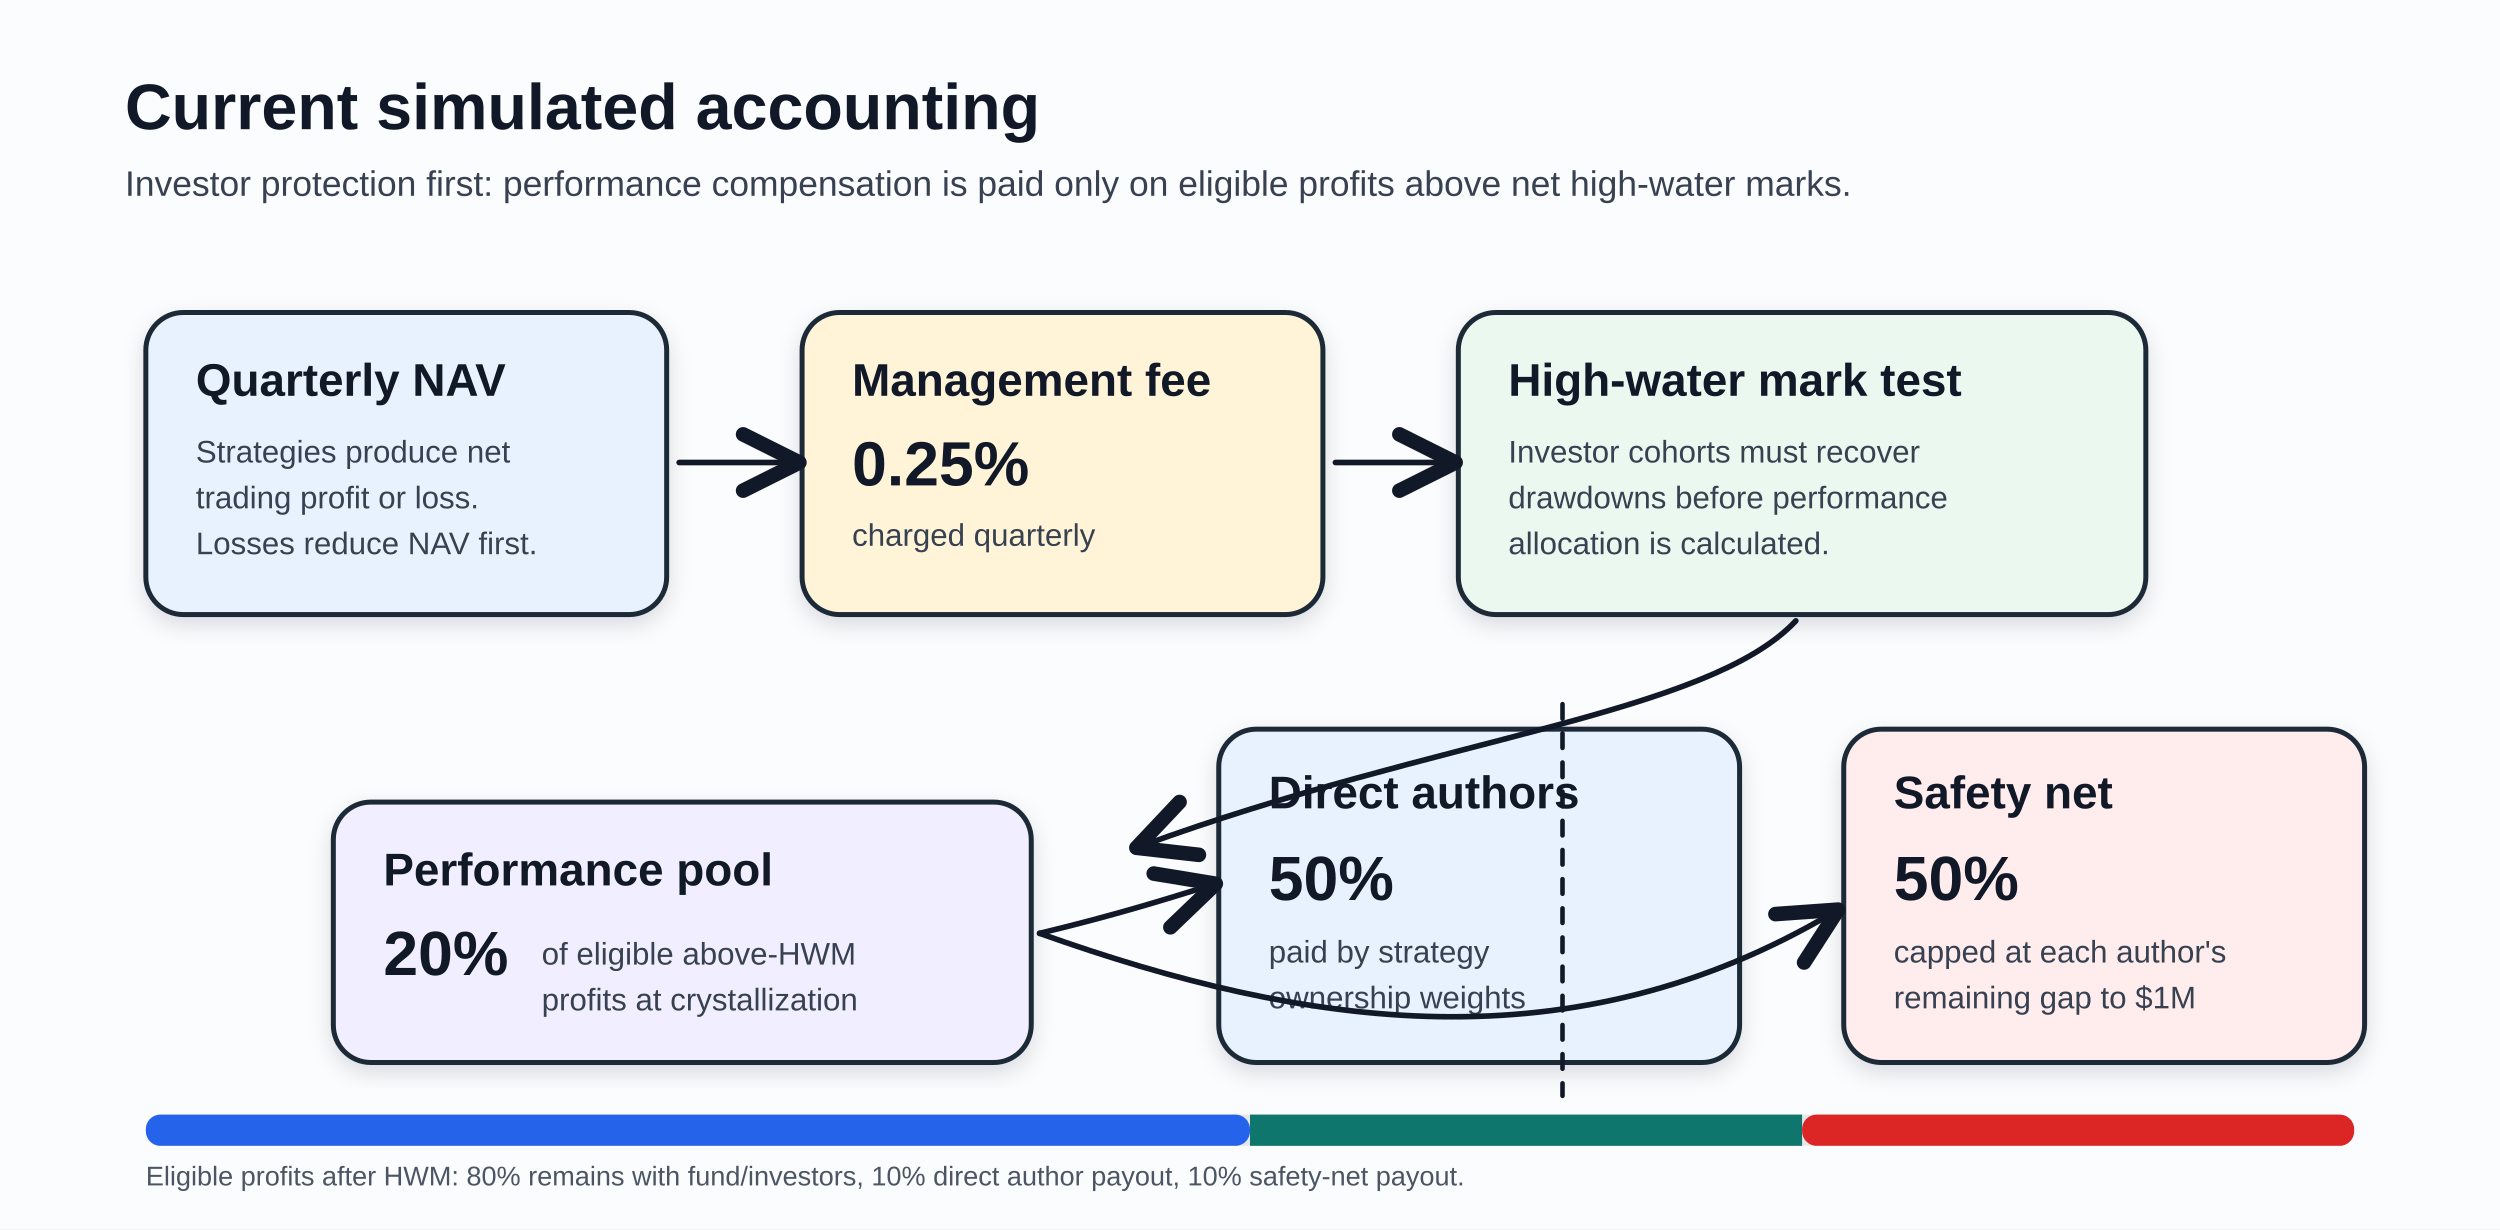
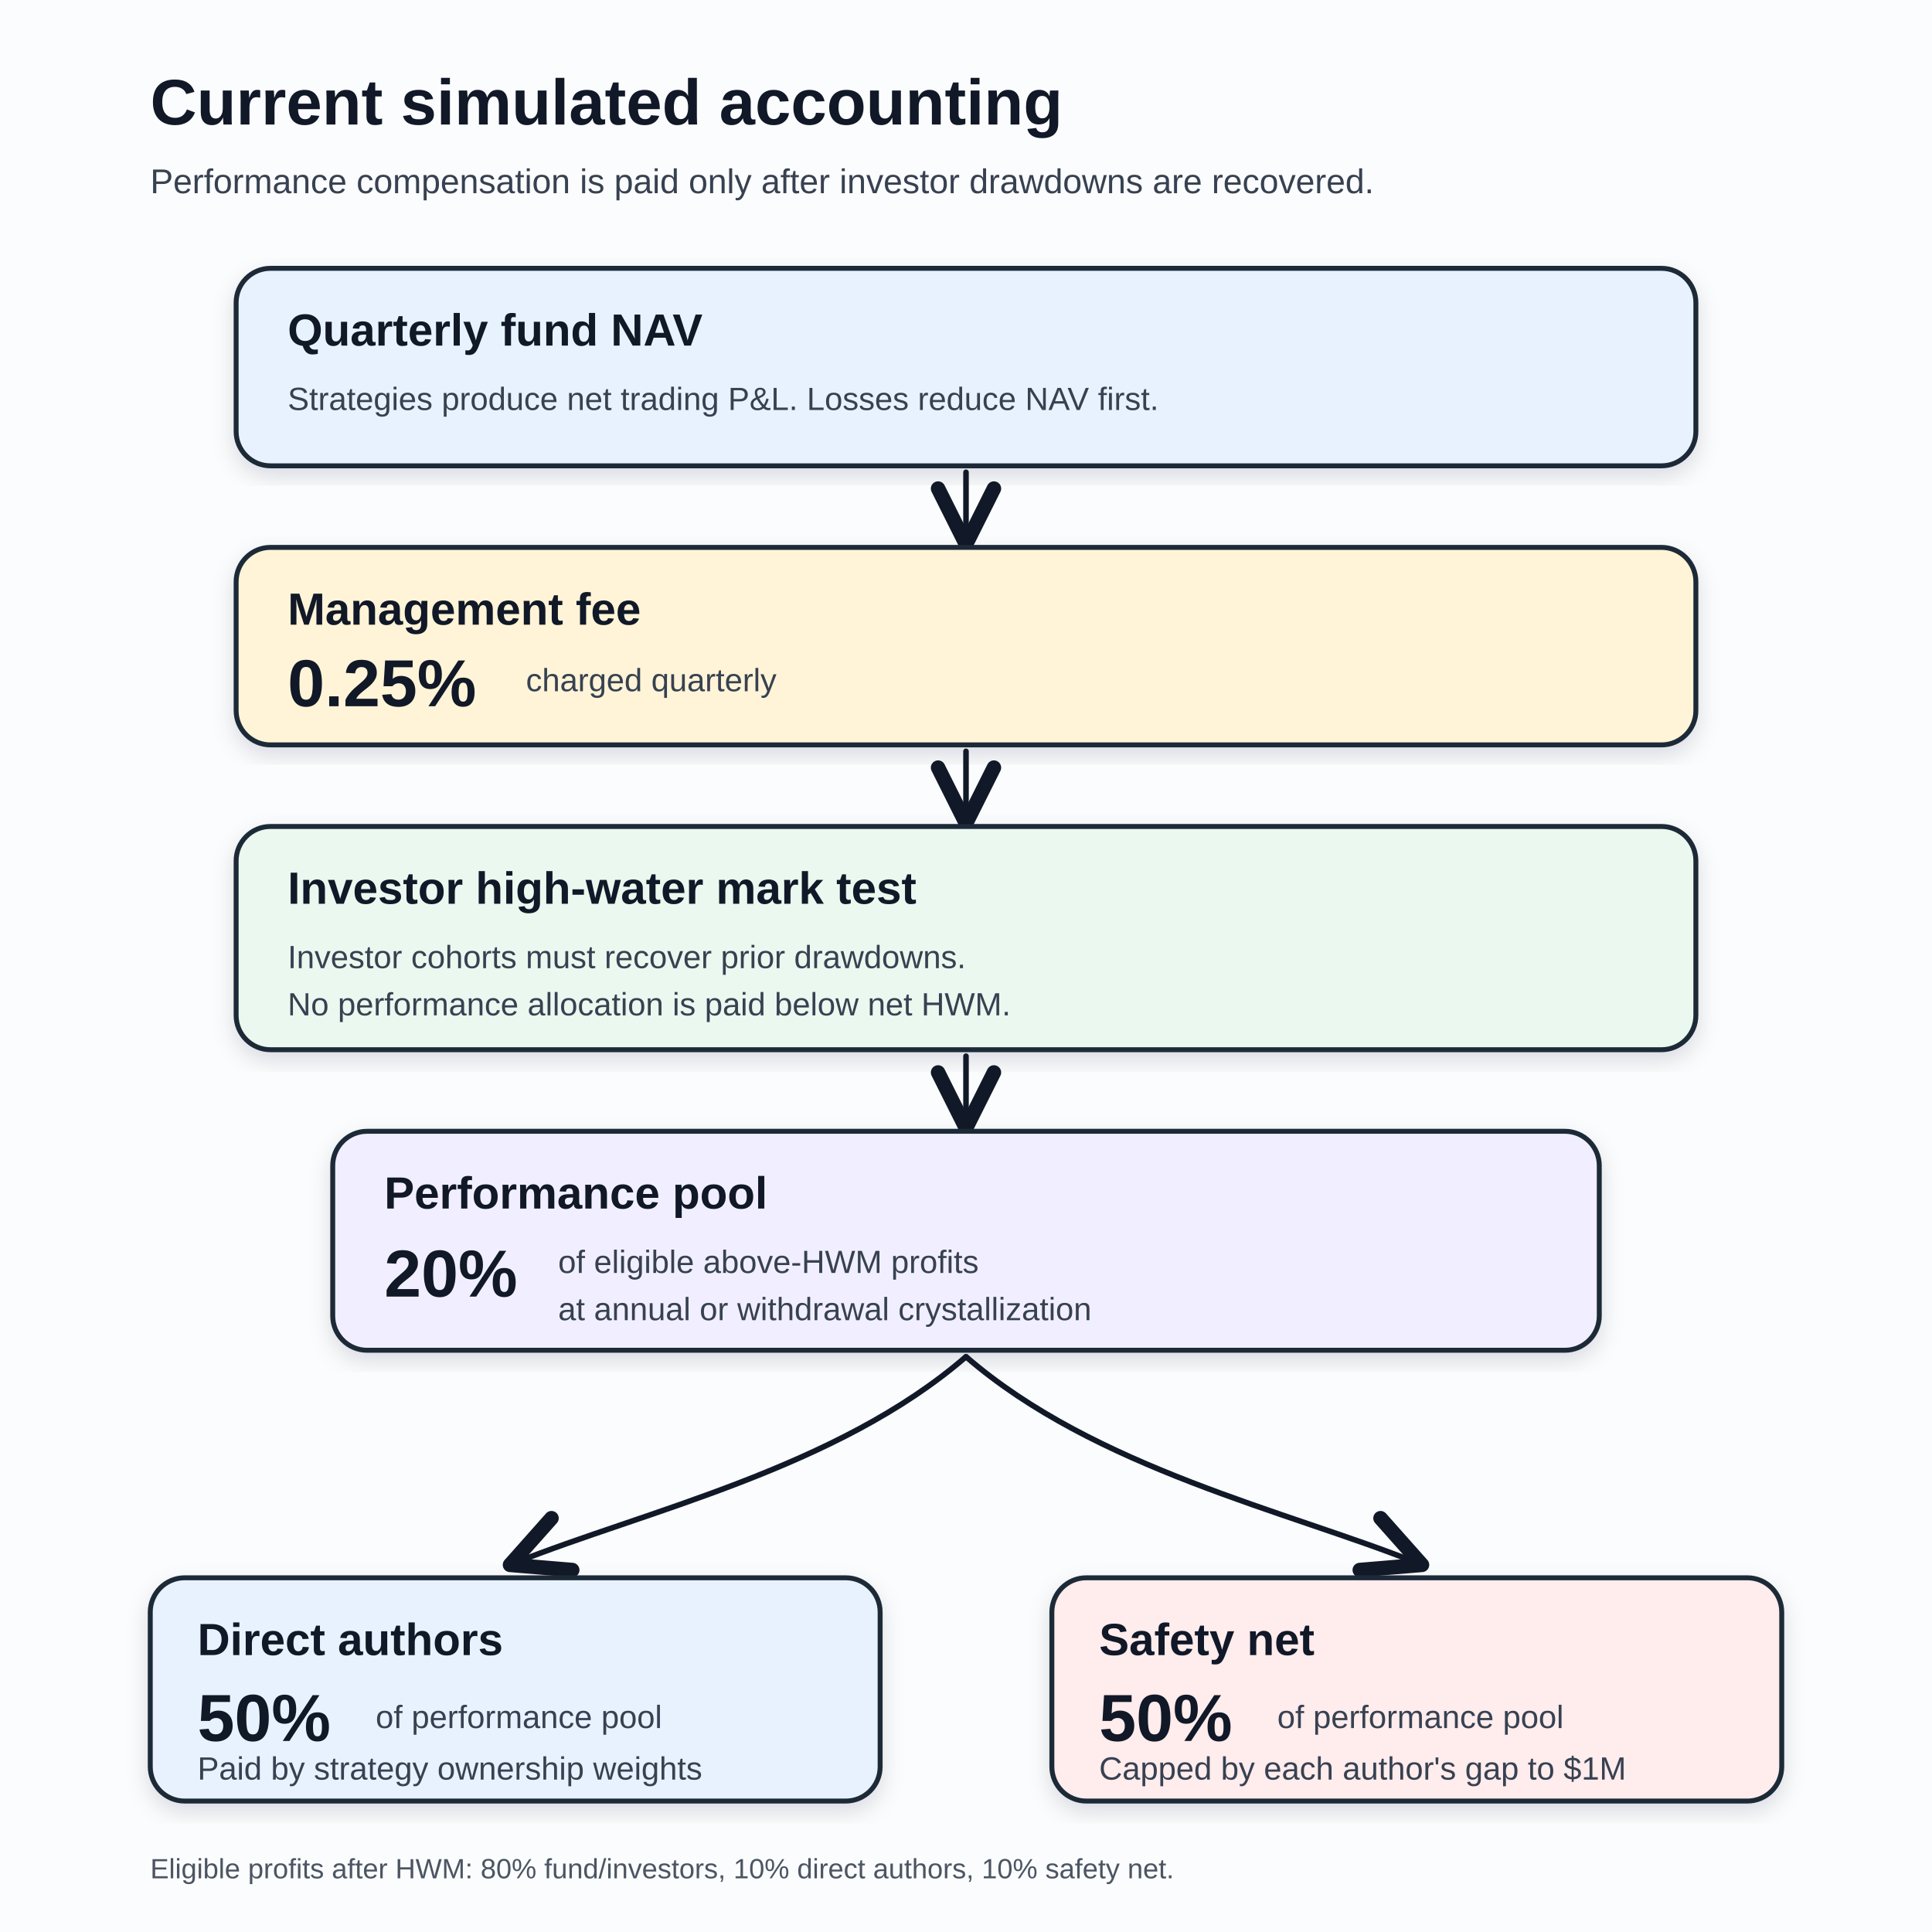
- <svg xmlns="http://www.w3.org/2000/svg" width="1200" height="590" viewBox="0 0 1200 590" role="img" aria-labelledby="title desc">
+ <svg xmlns="http://www.w3.org/2000/svg" width="900" height="900" viewBox="0 0 900 900" role="img" aria-labelledby="title desc">
  <defs>
    <marker id="arrow" markerWidth="14" markerHeight="14" refX="11" refY="7" orient="auto">
      <path d="M2,2 L12,7 L2,12" fill="none" stroke="#111827" stroke-width="2.6" stroke-linecap="round" stroke-linejoin="round" />
    </marker>
    <filter id="shadow" x="-10%" y="-10%" width="120%" height="120%">
      <feDropShadow dx="0" dy="4" stdDeviation="5" flood-color="#111827" flood-opacity="0.13" />
    </filter>
    <style>
      .bg { fill: #fbfcfd; }
-       .title { font: 700 31px Arial, Helvetica, sans-serif; fill: #111827; }
-       .subtitle { font: 400 17px Arial, Helvetica, sans-serif; fill: #374151; }
-       .card { fill: #ffffff; stroke: #1f2937; stroke-width: 2.4; filter: url(#shadow); }
+       .title { font: 700 30px Arial, Helvetica, sans-serif; fill: #111827; }
+       .subtitle { font: 400 16px Arial, Helvetica, sans-serif; fill: #374151; }
+       .card { stroke: #1f2937; stroke-width: 2.3; filter: url(#shadow); }
      .blue { fill: #e8f2ff; }
      .green { fill: #eaf8ef; }
      .yellow { fill: #fff4d7; }
      .red { fill: #ffecec; }
      .violet { fill: #f1efff; }
-       .label { font: 700 22px Arial, Helvetica, sans-serif; fill: #111827; }
+       .label { font: 700 21px Arial, Helvetica, sans-serif; fill: #111827; }
      .body { font: 400 15px Arial, Helvetica, sans-serif; fill: #374151; }
-       .metric { font: 700 30px Arial, Helvetica, sans-serif; fill: #111827; }
+       .metric { font: 700 31px Arial, Helvetica, sans-serif; fill: #111827; }
      .small { font: 400 13px Arial, Helvetica, sans-serif; fill: #4b5563; }
-       .arrow { fill: none; stroke: #111827; stroke-width: 2.7; stroke-linecap: round; stroke-linejoin: round; marker-end: url(#arrow); }
-       .divider { stroke: #111827; stroke-width: 2.2; stroke-linecap: round; stroke-dasharray: 7 7; }
+       .arrow { fill: none; stroke: #111827; stroke-width: 2.6; stroke-linecap: round; stroke-linejoin: round; marker-end: url(#arrow); }
      .bar-bg { fill: #e5e7eb; }
      .bar-a { fill: #2563eb; }
      .bar-b { fill: #0f766e; }
      .bar-c { fill: #dc2626; }
    </style>
  </defs>
-   <rect class="bg" width="1200" height="590" />
-   <text class="title" x="60" y="62">Current simulated accounting</text>
-   <text class="subtitle" x="60" y="94">Investor protection first: performance compensation is paid only on eligible profits above net high-water marks.</text>
-   <g transform="translate(70 150)">
-     <rect class="card blue" x="0" y="0" width="250" height="145" rx="18" />
-     <text class="label" x="24" y="40">Quarterly NAV</text>
-     <text class="body" x="24" y="72">Strategies produce net</text>
-     <text class="body" x="24" y="94">trading profit or loss.</text>
-     <text class="body" x="24" y="116">Losses reduce NAV first.</text>
+   <rect class="bg" width="900" height="900" />
+   <text class="title" x="70" y="58">Current simulated accounting</text>
+   <text class="subtitle" x="70" y="90">Performance compensation is paid only after investor drawdowns are recovered.</text>
+   <g transform="translate(110 125)">
+     <rect class="card blue" x="0" y="0" width="680" height="92" rx="16" />
+     <text class="label" x="24" y="36">Quarterly fund NAV</text>
+     <text class="body" x="24" y="66">Strategies produce net trading P&amp;L. Losses reduce NAV first.</text>
  </g>
-   <g transform="translate(385 150)">
-     <rect class="card yellow" x="0" y="0" width="250" height="145" rx="18" />
-     <text class="label" x="24" y="40">Management fee</text>
-     <text class="metric" x="24" y="83">0.25%</text>
-     <text class="body" x="24" y="112">charged quarterly</text>
+   <path class="arrow" d="M450,220 L450,251" />
+   <g transform="translate(110 255)">
+     <rect class="card yellow" x="0" y="0" width="680" height="92" rx="16" />
+     <text class="label" x="24" y="36">Management fee</text>
+     <text class="metric" x="24" y="74">0.25%</text>
+     <text class="body" x="135" y="67">charged quarterly</text>
  </g>
-   <g transform="translate(700 150)">
-     <rect class="card green" x="0" y="0" width="330" height="145" rx="18" />
-     <text class="label" x="24" y="40">High-water mark test</text>
-     <text class="body" x="24" y="72">Investor cohorts must recover</text>
-     <text class="body" x="24" y="94">drawdowns before performance</text>
-     <text class="body" x="24" y="116">allocation is calculated.</text>
+   <path class="arrow" d="M450,350 L450,381" />
+   <g transform="translate(110 385)">
+     <rect class="card green" x="0" y="0" width="680" height="104" rx="16" />
+     <text class="label" x="24" y="36">Investor high-water mark test</text>
+     <text class="body" x="24" y="66">Investor cohorts must recover prior drawdowns.</text>
+     <text class="body" x="24" y="88">No performance allocation is paid below net HWM.</text>
  </g>
-   <path class="arrow" d="M326,222 C345,222 360,222 381,222" />
-   <path class="arrow" d="M641,222 C662,222 676,222 696,222" />
-   <g transform="translate(160 385)">
-     <rect class="card violet" x="0" y="0" width="335" height="125" rx="18" />
-     <text class="label" x="24" y="40">Performance pool</text>
-     <text class="metric" x="24" y="83">20%</text>
-     <text class="body" x="100" y="78">of eligible above-HWM</text>
-     <text class="body" x="100" y="100">profits at crystallization</text>
+   <path class="arrow" d="M450,492 L450,523" />
+   <g transform="translate(155 527)">
+     <rect class="card violet" x="0" y="0" width="590" height="102" rx="16" />
+     <text class="label" x="24" y="36">Performance pool</text>
+     <text class="metric" x="24" y="77">20%</text>
+     <text class="body" x="105" y="66">of eligible above-HWM profits</text>
+     <text class="body" x="105" y="88">at annual or withdrawal crystallization</text>
  </g>
-   <g transform="translate(585 350)">
-     <rect class="card blue" x="0" y="0" width="250" height="160" rx="18" />
-     <text class="label" x="24" y="38">Direct authors</text>
-     <text class="metric" x="24" y="82">50%</text>
-     <text class="body" x="24" y="112">paid by strategy</text>
-     <text class="body" x="24" y="134">ownership weights</text>
+   <path class="arrow" d="M450,632 C390,684 300,704 240,728" />
+   <path class="arrow" d="M450,632 C510,684 600,704 660,728" />
+   <g transform="translate(70 735)">
+     <rect class="card blue" x="0" y="0" width="340" height="104" rx="16" />
+     <text class="label" x="22" y="36">Direct authors</text>
+     <text class="metric" x="22" y="76">50%</text>
+     <text class="body" x="105" y="70">of performance pool</text>
+     <text class="body" x="22" y="94">Paid by strategy ownership weights</text>
  </g>
-   <g transform="translate(885 350)">
-     <rect class="card red" x="0" y="0" width="250" height="160" rx="18" />
-     <text class="label" x="24" y="38">Safety net</text>
-     <text class="metric" x="24" y="82">50%</text>
-     <text class="body" x="24" y="112">capped at each author's</text>
-     <text class="body" x="24" y="134">remaining gap to $1M</text>
+   <g transform="translate(490 735)">
+     <rect class="card red" x="0" y="0" width="340" height="104" rx="16" />
+     <text class="label" x="22" y="36">Safety net</text>
+     <text class="metric" x="22" y="76">50%</text>
+     <text class="body" x="105" y="70">of performance pool</text>
+     <text class="body" x="22" y="94">Capped by each author's gap to $1M</text>
  </g>
-   <path class="arrow" d="M862,298 C820,343 690,354 548,406" />
-   <path class="arrow" d="M499,448 C532,440 552,434 581,425" />
-   <path class="arrow" d="M499,448 C628,494 755,512 880,438" />
-   <line class="divider" x1="750" y1="338" x2="750" y2="526" />
-   <g transform="translate(70 535)">
-     <rect class="bar-bg" x="0" y="0" width="1060" height="15" rx="7" />
-     <rect class="bar-a" x="0" y="0" width="530" height="15" rx="7" />
-     <rect class="bar-b" x="530" y="0" width="265" height="15" />
-     <rect class="bar-c" x="795" y="0" width="265" height="15" rx="7" />
-     <text class="small" x="0" y="34">Eligible profits after HWM: 80% remains with fund/investors, 10% direct author payout, 10% safety-net payout.</text>
-   </g>
+   <text class="small" x="70" y="875">Eligible profits after HWM: 80% fund/investors, 10% direct authors, 10% safety net.</text>
</svg>
